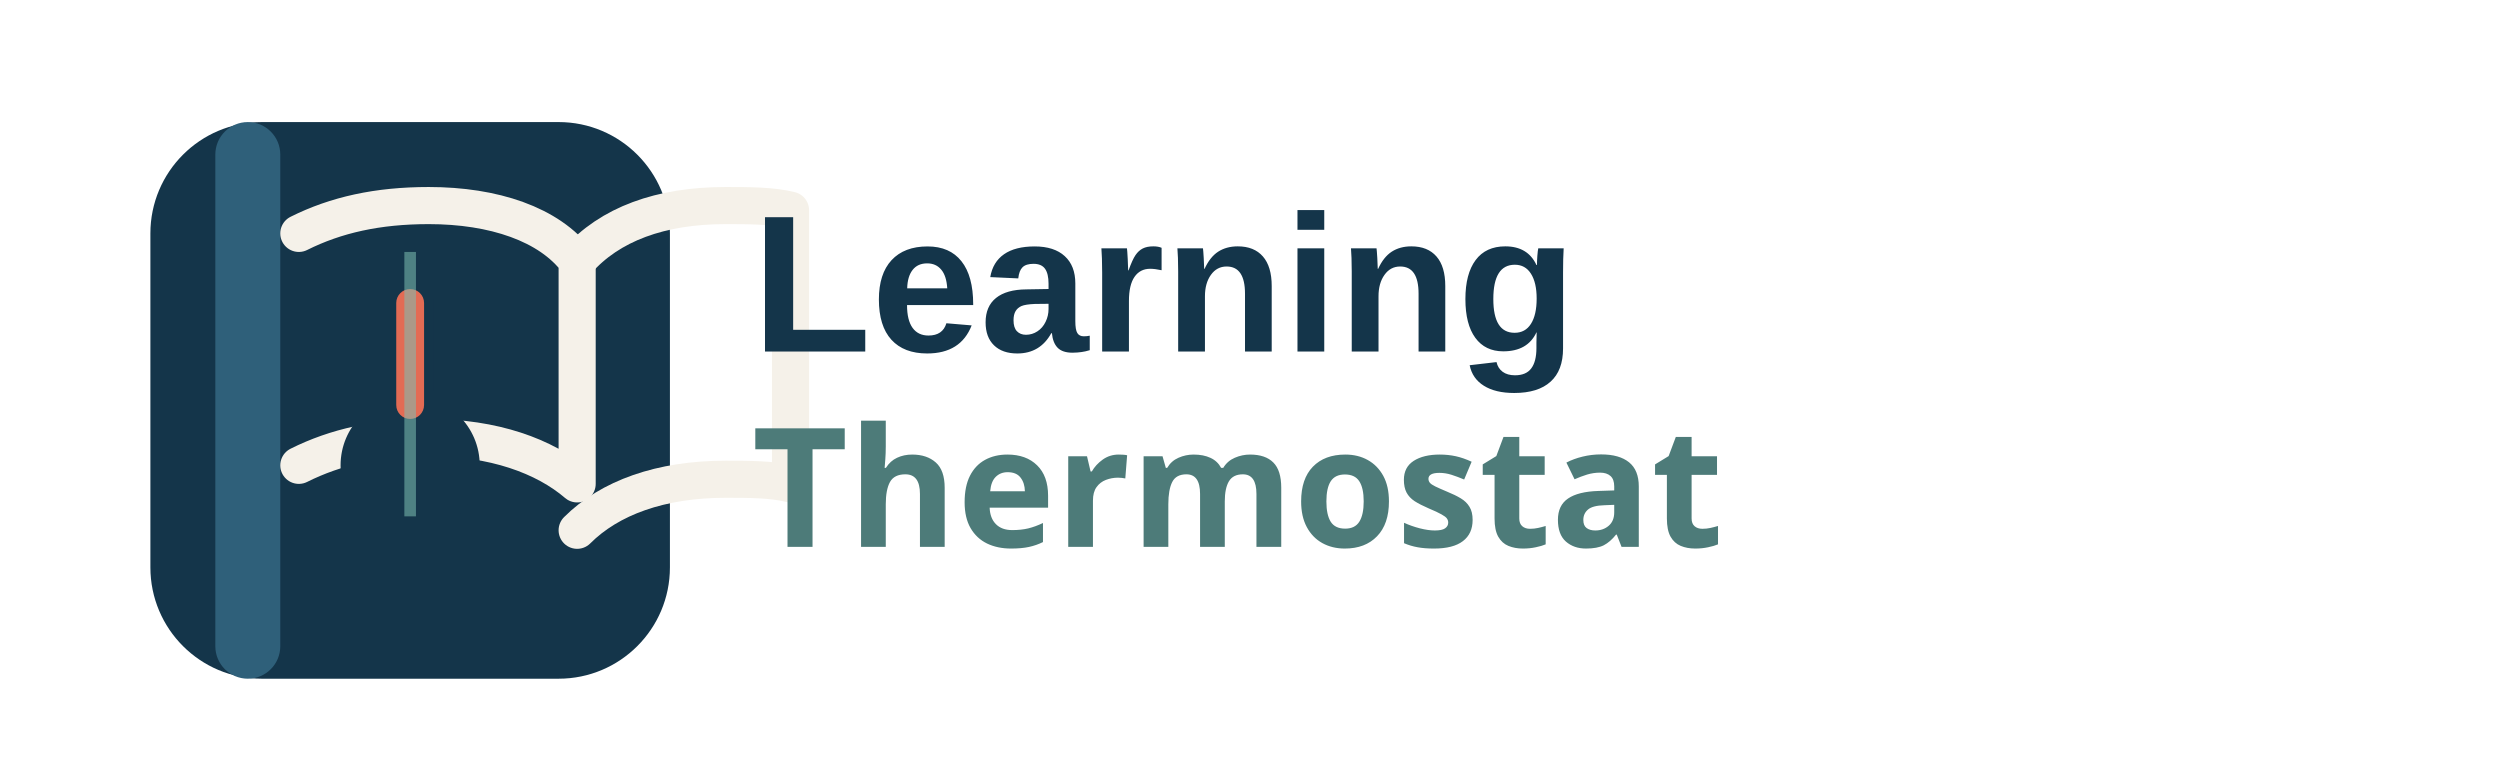
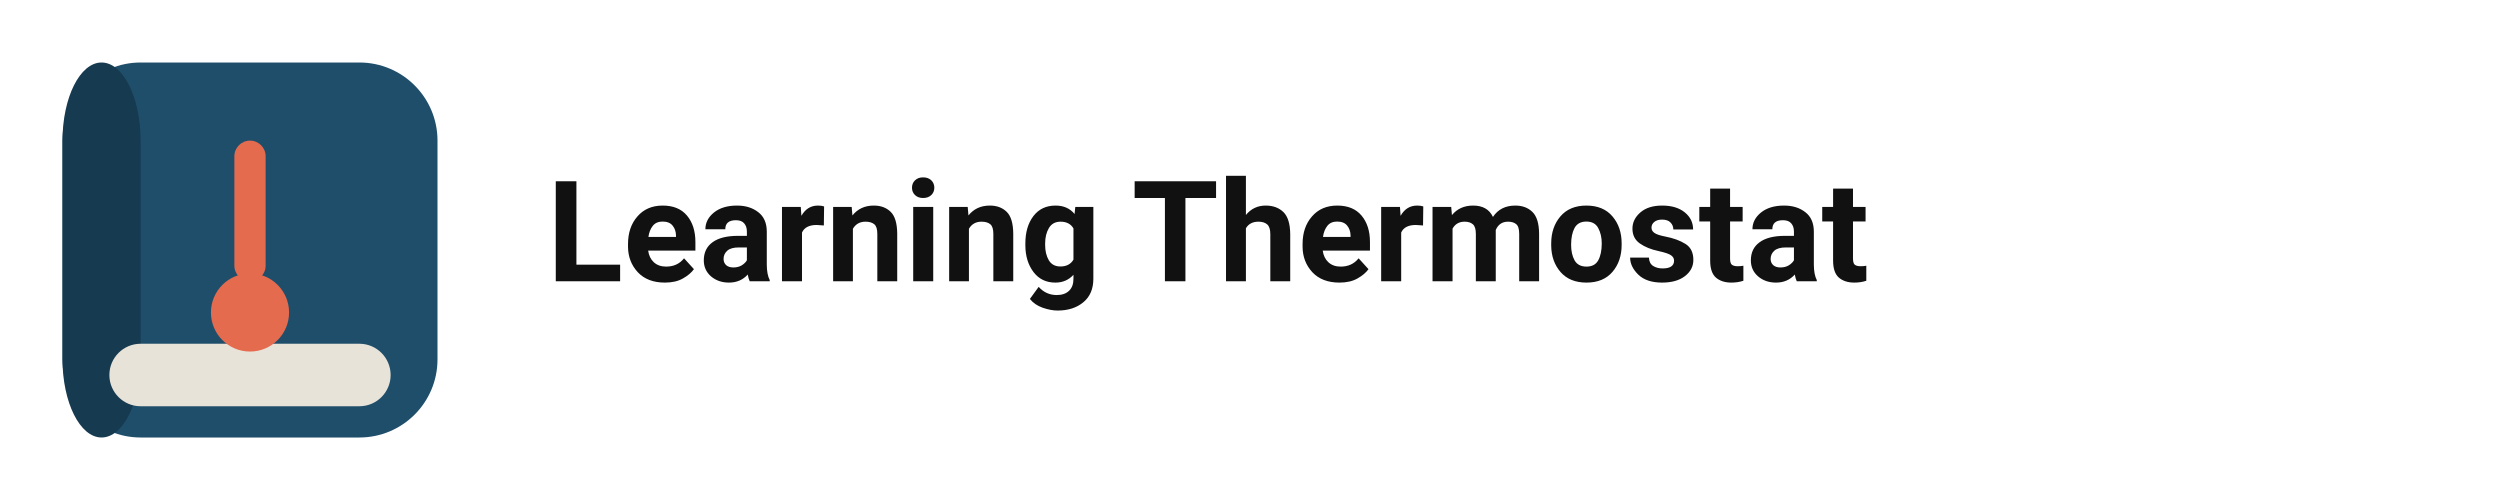
- <svg xmlns="http://www.w3.org/2000/svg" width="512" height="160" viewBox="0 0 512 160">
-   <rect width="512" height="160" fill="none" />
-   <g transform="translate(8 0)">
-     <g transform="translate(0 6) scale(0.95)">
-       <g>
-         <rect x="24" y="20" width="112" height="120" rx="24" fill="#14354A" />
-         <rect x="38" y="20" width="14" height="120" rx="7" fill="#2F607A" />
-         <path d="M56 44c8-4 17-6 28-6 14 0 26 4 32 12v48c-7-6-18-10-32-10-11 0-20 2-28 6" fill="none" stroke="#F5F1E9" stroke-width="8" stroke-linecap="round" stroke-linejoin="round" />
-         <path d="M116 50c7-8 18-12 32-12 5 0 10 0 14 1v59c-4-1-9-1-14-1-14 0-25 4-32 11" fill="none" stroke="#F5F1E9" stroke-width="8" stroke-linecap="round" stroke-linejoin="round" />
-         <rect x="75" y="53" width="10" height="30" rx="5" fill="#14354A" />
-         <circle cx="80" cy="94" r="15" fill="#14354A" />
-         <rect x="77" y="56" width="6" height="28" rx="3" fill="#E36B54" />
-         <path d="M80 48v57" stroke="#7DBFB3" stroke-width="2.5" opacity="0.55" />
-       </g>
-     </g>
-     <text x="146" y="72" font-family="Futura, Arial, sans-serif" font-size="40" font-weight="700" fill="#14354A">Learning</text>
-     <text x="146" y="112" font-family="Gill Sans, Trebuchet MS, sans-serif" font-size="34" font-weight="600" fill="#4D7B79">Thermostat</text>
+ <svg xmlns="http://www.w3.org/2000/svg" width="320" height="64" viewBox="0 0 320 64">
+   <g transform="translate(8,8)">
+     <rect x="0" y="0" width="48" height="48" rx="10" fill="#1f4e6b" />
+     <rect x="0" y="0" width="10" height="48" rx="10" fill="#163a50" />
+     <rect x="6" y="36" width="36" height="8" rx="4" fill="#e8e3d9" />
+     <rect x="22" y="10" width="4" height="18" rx="2" fill="#e56b4f" />
+     <circle cx="24" cy="32" r="5" fill="#e56b4f" />
  </g>
+   <text x="70" y="36" font-family="system-ui, -apple-system, Segoe UI, Roboto, Helvetica, Arial, sans-serif" font-size="18" font-weight="600" fill="#111111">
+     Learning Thermostat
+   </text>
</svg>
